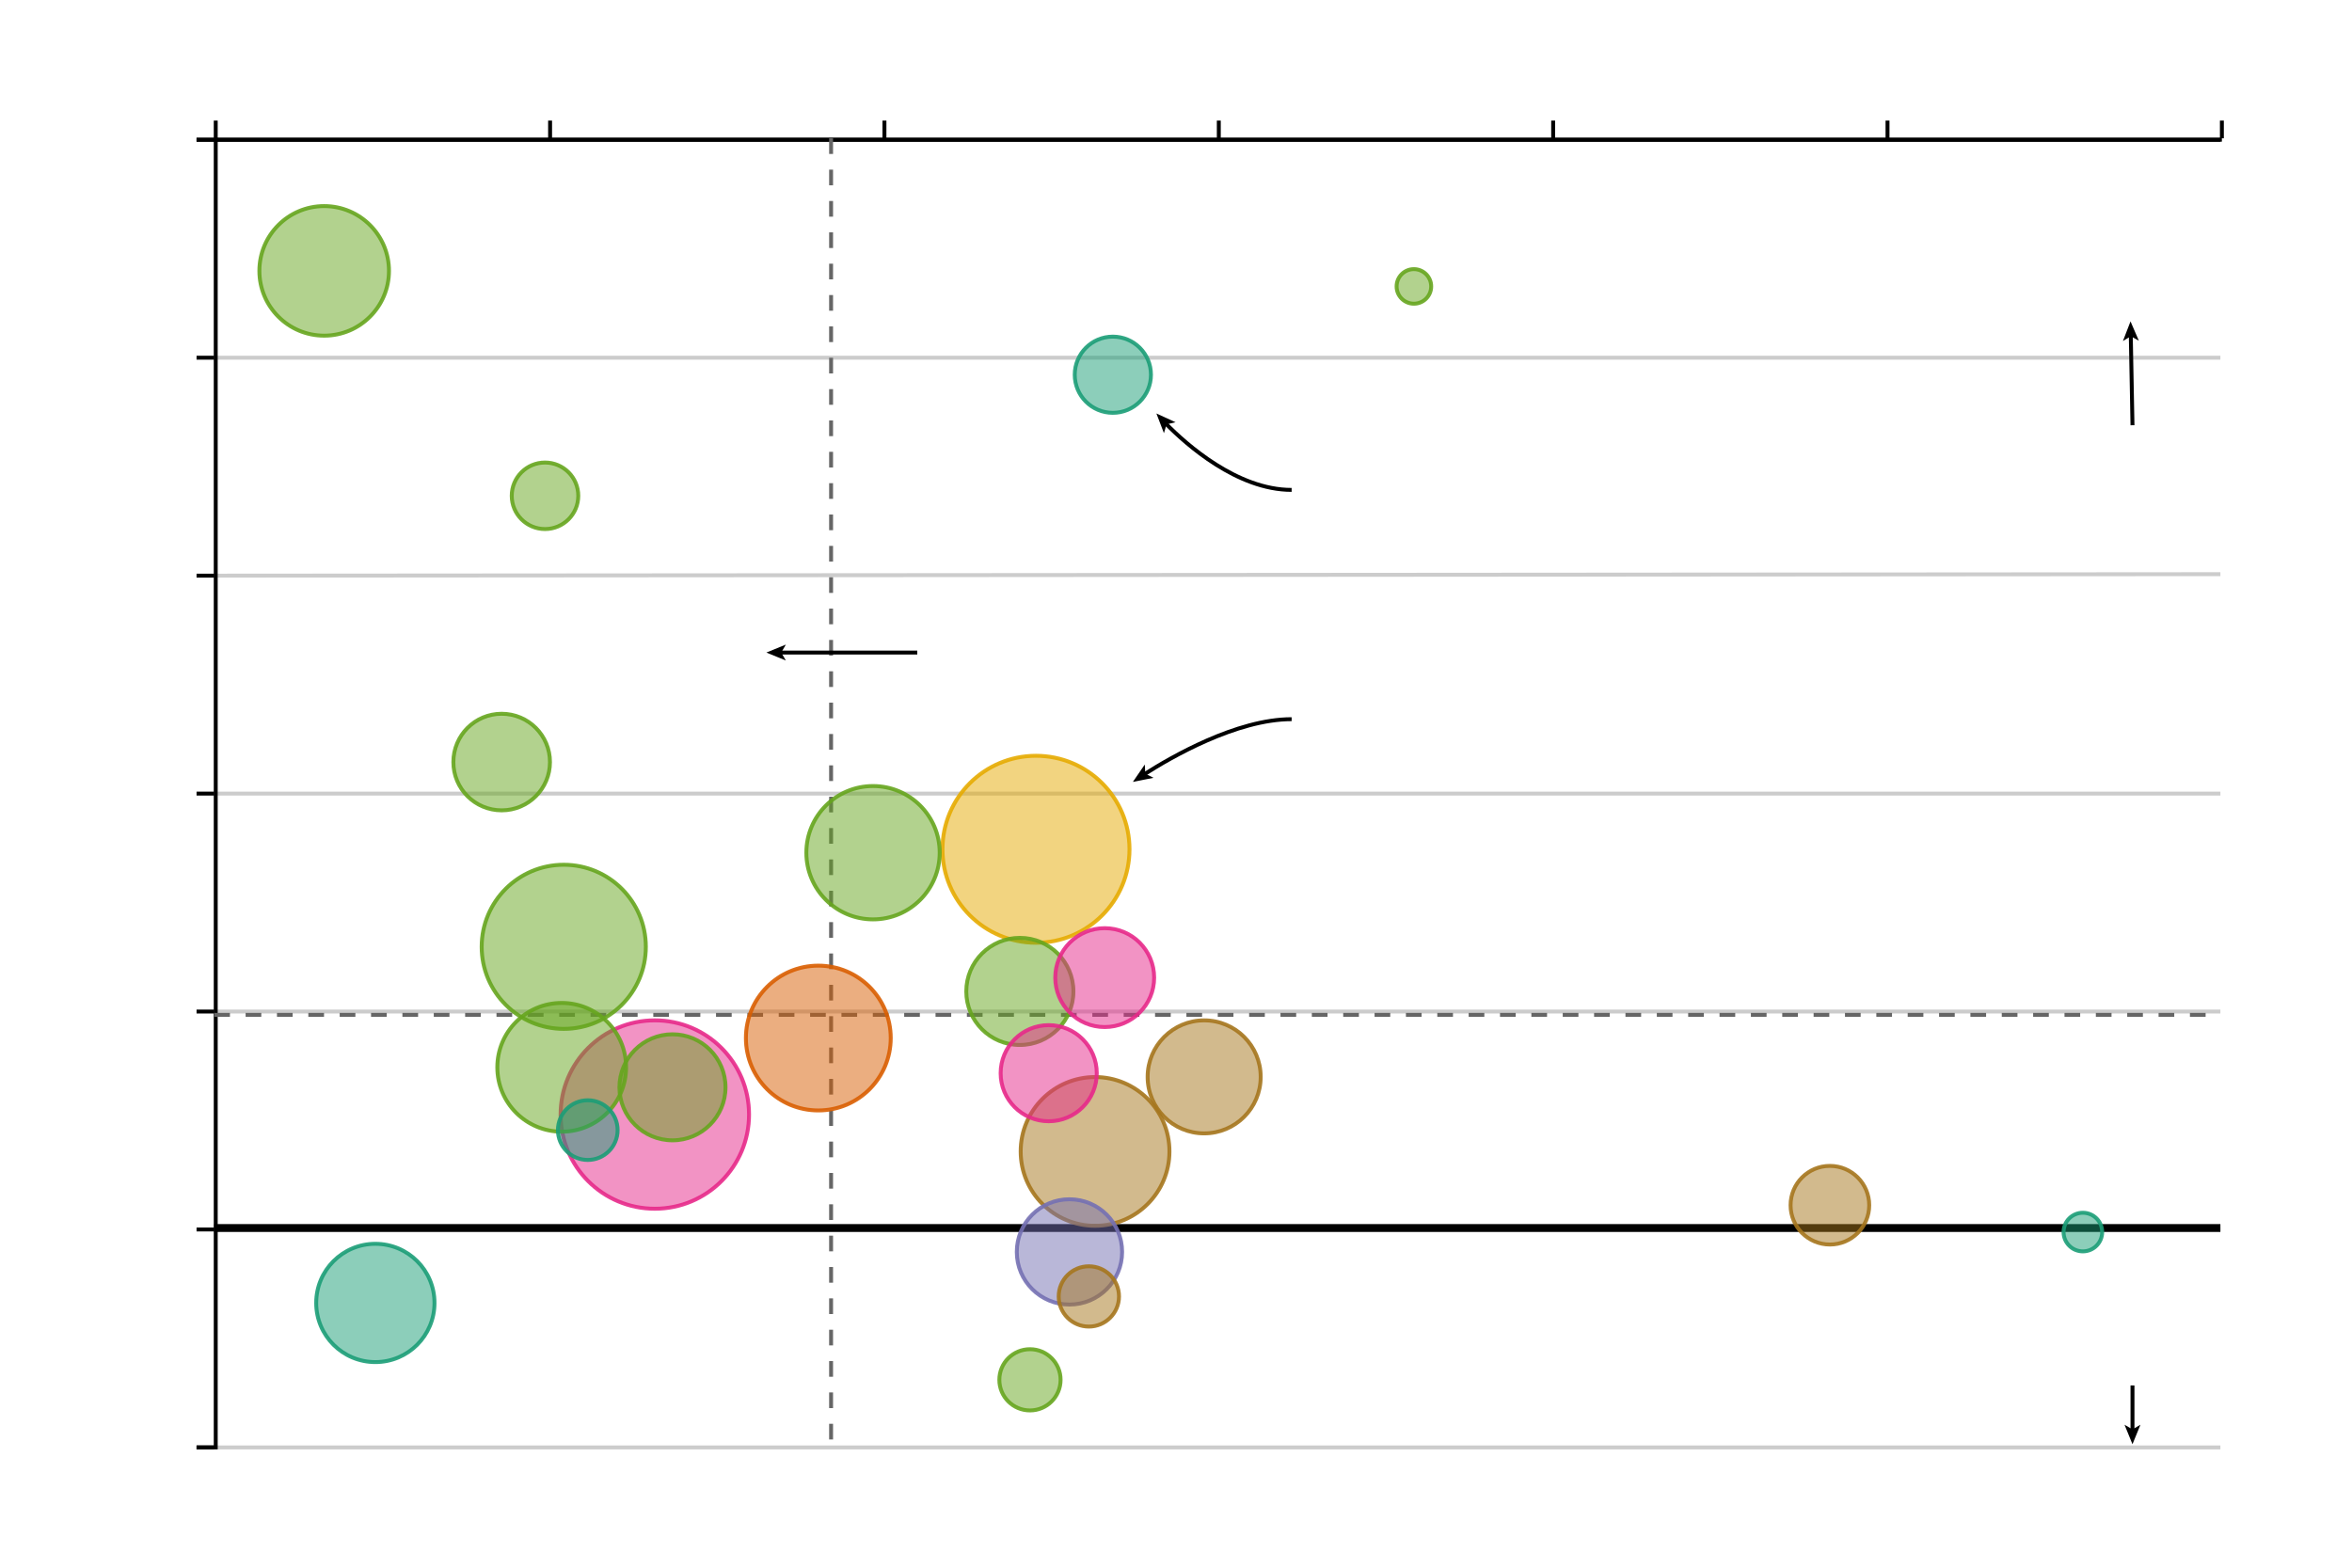
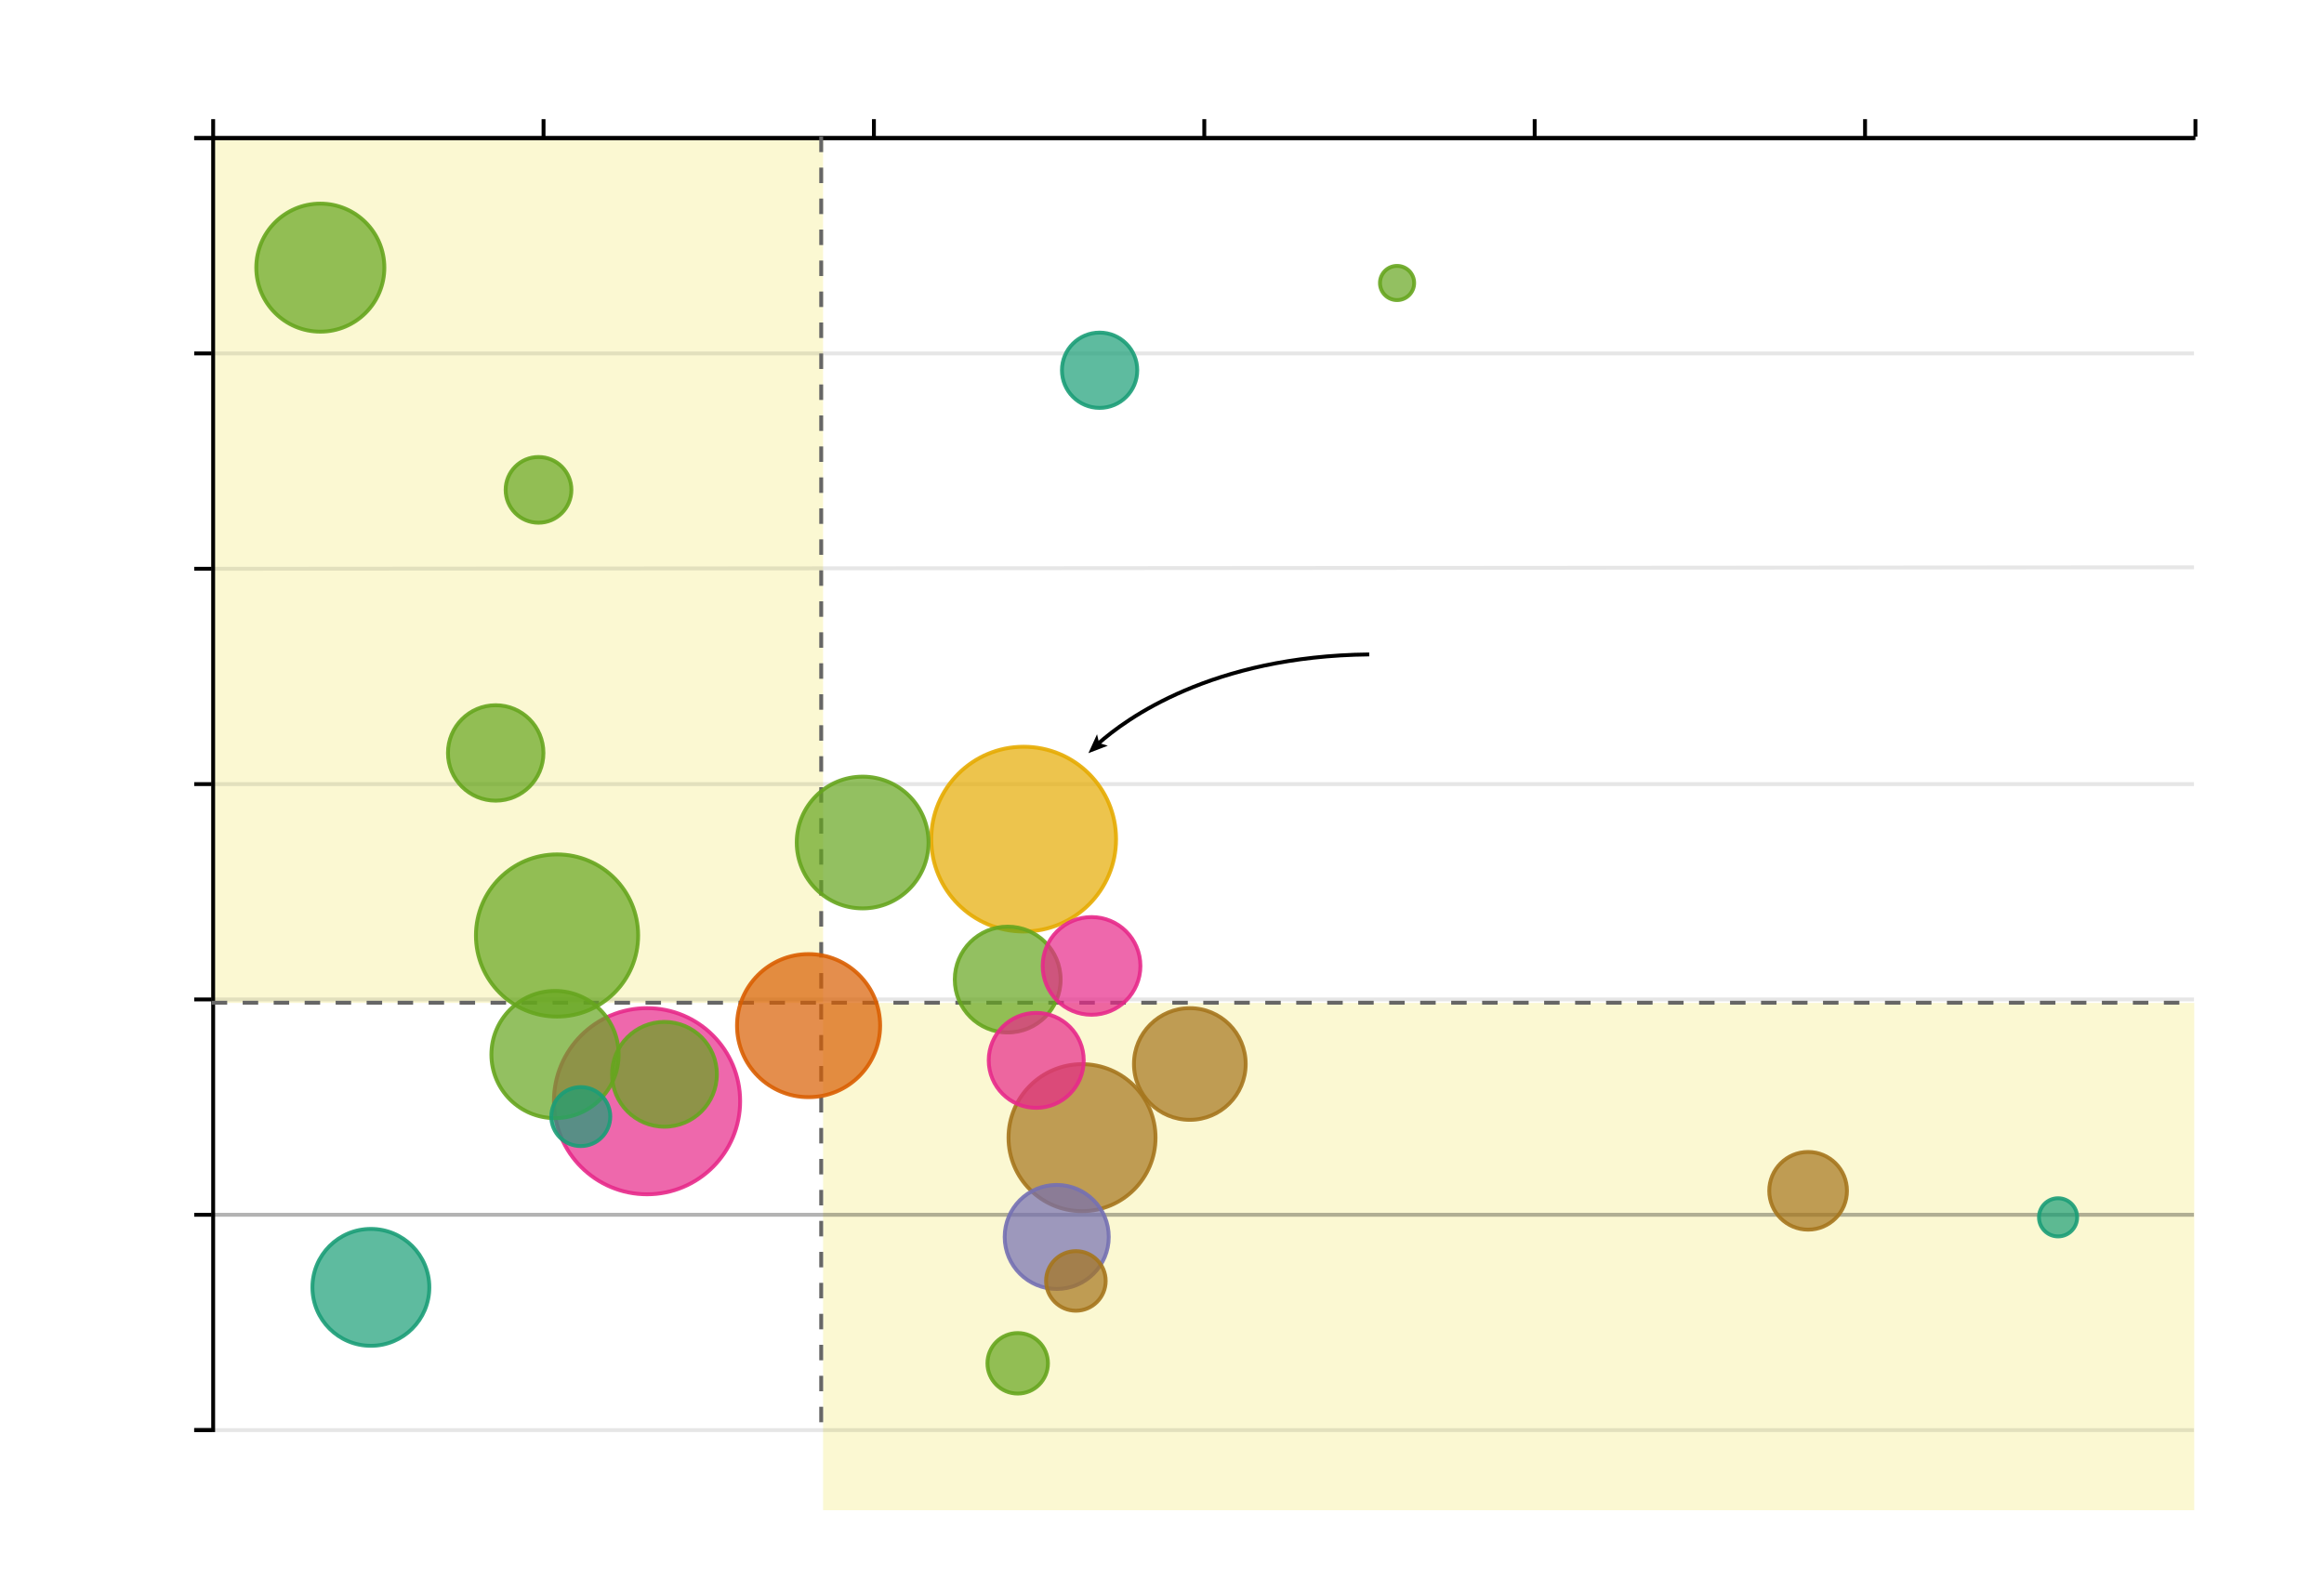
- <svg xmlns="http://www.w3.org/2000/svg" version="1.2" baseProfile="tiny" id="g-mt-economy-4-sector-change-medium-img" x="0px" y="0px" viewBox="0 0 600 400" xml:space="preserve">
+ <svg xmlns="http://www.w3.org/2000/svg" version="1.2" baseProfile="tiny" id="g-mt-economy-4-sector-change-medium-img" x="0px" y="0px" viewBox="0 0 600 411" xml:space="preserve">
  <g>
    <g transform="translate(80,40)">
+       <rect x="-25.5" y="-4" fill="#EDDC22" fill-opacity="0.2" width="158" height="223" />
+       <rect x="132.5" y="219" fill="#EDDC22" fill-opacity="0.2" width="354" height="131" />
+       <rect x="-25.5" y="219" display="none" fill="#EDDC22" fill-opacity="0.2" width="158" height="110" />
+       <rect x="132.5" y="-4" display="none" fill="#EDDC22" fill-opacity="0.2" width="354" height="223" />
      <g transform="translate(0,0)">
        <path fill="none" stroke="#000000" d="M-29.859,329.315h4.892V-4.341h-4.892" />
        <g transform="translate(0,443.8333)">
          <line fill="none" stroke="#000000" x1="-25.344" y1="-114.519" x2="-29.859" y2="-114.519" />
-           <line fill="none" stroke="#000000" stroke-opacity="0.2" x1="-25.344" y1="-114.519" x2="486.428" y2="-114.519" />
+           <line fill="none" stroke="#000000" stroke-opacity="0.1" x1="-25.344" y1="-114.519" x2="486.428" y2="-114.519" />
          <text transform="matrix(1 0 0 1 -56.7344 -112.1097)" display="none" font-family="'ArialMT'" font-size="10px">-20%</text>
        </g>
        <g transform="translate(0,369.9444)">
          <line fill="none" stroke="#000000" x1="-25.344" y1="-96.239" x2="-29.859" y2="-96.239" />
-           <line fill="none" stroke="#000000" stroke-opacity="0.2" x1="-25.344" y1="-96.239" x2="486.428" y2="-96.239" />
+           <line fill="none" stroke="#000000" stroke-opacity="0.3" x1="-25.344" y1="-96.239" x2="486.428" y2="-96.239" />
          <text transform="matrix(1 0 0 1 -47.8428 -93.8302)" display="none" font-family="'ArialMT'" font-size="10px">0%</text>
        </g>
        <g transform="translate(0,296.0556)">
          <line fill="none" stroke="#000000" x1="-25.344" y1="-77.959" x2="-29.859" y2="-77.959" />
-           <line fill="none" stroke="#000000" stroke-opacity="0.2" x1="-25.344" y1="-77.959" x2="486.428" y2="-77.959" />
+           <line fill="none" stroke="#000000" stroke-opacity="0.1" x1="-25.344" y1="-77.959" x2="486.428" y2="-77.959" />
          <text transform="matrix(1 0 0 1 -59.2441 -75.5507)" display="none" font-family="'ArialMT'" font-size="10px">+20%</text>
        </g>
        <g transform="translate(0,222.1667)">
          <line fill="none" stroke="#000000" x1="-25.344" y1="-59.68" x2="-29.859" y2="-59.68" />
-           <line fill="none" stroke="#000000" stroke-opacity="0.2" x1="-25.344" y1="-59.68" x2="486.428" y2="-59.68" />
+           <line fill="none" stroke="#000000" stroke-opacity="0.1" x1="-25.344" y1="-59.68" x2="486.428" y2="-59.68" />
          <text transform="matrix(1 0 0 1 -59.2441 -57.2712)" display="none" font-family="'ArialMT'" font-size="10px">+40%</text>
        </g>
        <g transform="translate(0,148.2778)">
          <line fill="none" stroke="#000000" x1="-25.344" y1="-41.4" x2="-29.859" y2="-41.4" />
          <text transform="matrix(1 0 0 1 -59.2441 -38.9907)" display="none" font-family="'ArialMT'" font-size="10px">+60%</text>
        </g>
        <g transform="translate(0,74.38889)">
          <line fill="none" stroke="#000000" x1="-25.344" y1="-23.12" x2="-29.859" y2="-23.12" />
-           <line fill="none" stroke="#000000" stroke-opacity="0.2" x1="-25.344" y1="-23.12" x2="486.428" y2="-23.12" />
+           <line fill="none" stroke="#000000" stroke-opacity="0.1" x1="-25.344" y1="-23.12" x2="486.428" y2="-23.12" />
          <text transform="matrix(1 0 0 1 -59.2441 -20.7112)" display="none" font-family="'ArialMT'" font-size="10px">+80%</text>
-           <line fill="none" stroke="#000000" stroke-opacity="0.2" x1="-25.344" y1="32.489" x2="486.428" y2="32.111" />
+           <line fill="none" stroke="#000000" stroke-opacity="0.1" x1="-25.344" y1="32.489" x2="486.428" y2="32.111" />
        </g>
        <g transform="translate(0,0.5)">
          <line fill="none" stroke="#000000" x1="-25.344" y1="-4.841" x2="-29.859" y2="-4.841" />
          <line fill="none" stroke="#000000" x1="-25.344" y1="-4.841" x2="486.428" y2="-4.841" />
          <text transform="matrix(1 0 0 1 -64.8057 -2.4316)" display="none" font-family="'ArialMT'" font-size="10px">+100%</text>
        </g>
      </g>
      <g transform="translate(0,0)">
        <path fill="none" stroke="#000000" d="M-24.967-4.341h511.772" />
        <g transform="translate(0.5,0)">
          <line fill="none" stroke="#000000" x1="-25.467" y1="-4.717" x2="-25.467" y2="-9.233" />
          <text transform="matrix(1 0 0 1 -29.6533 -11.4902)" display="none" font-family="'ArialMT'" font-size="10px">$0</text>
        </g>
        <g transform="translate(113.8333,0)">
          <line fill="none" stroke="#000000" x1="-53.505" y1="-4.717" x2="-53.505" y2="-9.233" />
-           <text transform="matrix(1 0 0 1 -67.1077 -11.4902)" display="none" font-family="'ArialMT'" font-size="10px">$20,000</text>
+           <text transform="matrix(1 0 0 1 -72.1815 -11.4902)" display="none" font-family="'ArialMT'" font-size="10px">$20,000</text>
        </g>
        <g transform="translate(227.1667,0)">
          <line fill="none" stroke="#000000" x1="-81.543" y1="-4.717" x2="-81.543" y2="-9.233" />
-           <text transform="matrix(1 0 0 1 -95.1457 -11.4902)" display="none" font-family="'ArialMT'" font-size="10px">$40,000</text>
+           <text transform="matrix(1 0 0 1 -100.2194 -11.4902)" display="none" font-family="'ArialMT'" font-size="10px">$40,000</text>
        </g>
        <g transform="translate(340.5,0)">
          <line fill="none" stroke="#000000" x1="-109.581" y1="-4.717" x2="-109.581" y2="-9.233" />
-           <text transform="matrix(1 0 0 1 -123.1836 -11.4902)" display="none" font-family="'ArialMT'" font-size="10px">$60,000</text>
+           <text transform="matrix(1 0 0 1 -128.2573 -11.4902)" display="none" font-family="'ArialMT'" font-size="10px">$60,000</text>
        </g>
        <g transform="translate(453.8333,0)">
          <line fill="none" stroke="#000000" x1="-137.619" y1="-4.717" x2="-137.619" y2="-9.233" />
-           <text transform="matrix(1 0 0 1 -151.222 -11.4902)" display="none" font-family="'ArialMT'" font-size="10px">$80,000</text>
+           <text transform="matrix(1 0 0 1 -155.2957 -11.4902)" display="none" font-family="'ArialMT'" font-size="10px">$80,000</text>
        </g>
        <g transform="translate(567.1667,0)">
          <line fill="none" stroke="#000000" x1="-165.657" y1="-4.717" x2="-165.657" y2="-9.233" />
-           <text transform="matrix(1 0 0 1 -181.3522 -11.4902)" display="none" font-family="'ArialMT'" font-size="10px">$100,000</text>
+           <text transform="matrix(1 0 0 1 -186.2067 -11.4902)" display="none" font-family="'ArialMT'" font-size="10px">$100,000</text>
        </g>
        <g transform="translate(680.5,0)">
          <line fill="none" stroke="#000000" x1="-193.695" y1="-4.717" x2="-193.695" y2="-9.233" />
-           <text transform="matrix(1 0 0 1 -209.3906 -11.4902)" display="none" font-family="'ArialMT'" font-size="10px">$120,000</text>
+           <text transform="matrix(1 0 0 1 -215.2451 -11.4902)" display="none" font-family="'ArialMT'" font-size="10px">$120,000</text>
        </g>
      </g>
      <g transform="translate(680,20)">
-         <g display="none">
-           <text transform="matrix(1 0 0 1 -518.627 -46.6641)" display="inline" font-family="'Arial-BoldMT'" font-size="10px">A</text>
-           <text transform="matrix(1 0 0 1 -511.7764 -46.6641)" display="inline" font-family="'Arial-BoldMT'" font-size="10px">v</text>
-           <text transform="matrix(1 0 0 1 -506.2148 -46.6641)" display="inline" font-family="'Arial-BoldMT'" font-size="10px">g</text>
-           <text transform="matrix(1 0 0 1 -500.1064 -46.6641)" display="inline" font-family="'Arial-BoldMT'" font-size="10px">.</text>
-           <text transform="matrix(1 0 0 1 -497.3281 -46.6641)" display="inline" font-family="'Arial-BoldMT'" font-size="10px"> </text>
-           <text transform="matrix(1 0 0 1 -494.5498 -46.6641)" display="inline" font-family="'Arial-BoldMT'" font-size="10px">w</text>
-           <text transform="matrix(1 0 0 1 -486.7715 -46.6641)" display="inline" font-family="'Arial-BoldMT'" font-size="10px">a</text>
-           <text transform="matrix(1 0 0 1 -481.21 -46.6641)" display="inline" font-family="'Arial-BoldMT'" font-size="10px">g</text>
-           <text transform="matrix(1 0 0 1 -475.1016 -46.6641)" display="inline" font-family="'Arial-BoldMT'" font-size="10px">e</text>
-           <text transform="matrix(1 0 0 1 -469.54 -46.6641)" display="inline" font-family="'Arial-BoldMT'" font-size="10px"> </text>
-           <text transform="matrix(1 0 0 1 -466.7617 -46.6641)" display="inline" font-family="'Arial-BoldMT'" font-size="10px">e</text>
-           <text transform="matrix(1 0 0 1 -461.2002 -46.6641)" display="inline" font-family="'Arial-BoldMT'" font-size="10px">a</text>
-           <text transform="matrix(1 0 0 1 -455.6387 -46.6641)" display="inline" font-family="'Arial-BoldMT'" font-size="10px">r</text>
-           <text transform="matrix(1 0 0 1 -451.7471 -46.6641)" display="inline" font-family="'Arial-BoldMT'" font-size="10px">n</text>
-           <text transform="matrix(1 0 0 1 -445.6387 -46.6641)" display="inline" font-family="'Arial-BoldMT'" font-size="10px">i</text>
-           <text transform="matrix(1 0 0 1 -442.8604 -46.6641)" display="inline" font-family="'Arial-BoldMT'" font-size="10px">n</text>
-           <text transform="matrix(1 0 0 1 -436.752 -46.6641)" display="inline" font-family="'Arial-BoldMT'" font-size="10px">g</text>
-           <text transform="matrix(1 0 0 1 -430.6436 -46.6641)" display="inline" font-family="'Arial-BoldMT'" font-size="10px">s</text>
-           <text transform="matrix(1 0 0 1 -425.082 -46.6641)" display="inline" font-family="'Arial-BoldMT'" font-size="10px">,</text>
-           <text transform="matrix(1 0 0 1 -422.3037 -46.6641)" display="inline" font-family="'Arial-BoldMT'" font-size="10px"> </text>
-           <text transform="matrix(1 0 0 1 -419.5254 -46.6641)" display="inline" font-family="'Arial-BoldMT'" font-size="10px">2</text>
-           <text transform="matrix(1 0 0 1 -413.9639 -46.6641)" display="inline" font-family="'Arial-BoldMT'" font-size="10px">0</text>
-           <text transform="matrix(1 0 0 1 -408.4023 -46.6641)" display="inline" font-family="'Arial-BoldMT'" font-size="10px">1</text>
-           <text transform="matrix(1 0 0 1 -402.8408 -46.6641)" display="inline" font-family="'Arial-BoldMT'" font-size="10px">6</text>
-         </g>
+         <text transform="matrix(1 0 0 1 -511.3047 -46.6641)" display="none" font-family="'Arial-BoldMT'" font-size="10px">Earnings per job, 2016</text>
      </g>
      <g>
        <line fill="none" stroke="#666666" stroke-dasharray="4" x1="-25.344" y1="218.942" x2="486.428" y2="218.942" />
      </g>
      <g transform="translate(680,292.1795)">
        <g display="none">
          <text transform="matrix(1 0 0 1 -253.0684 -100.9998)" display="inline" font-family="'ArialMT'" font-size="10px">Overall Montana</text>
          <text transform="matrix(1 0 0 1 -239.4531 -88.9998)" display="inline" font-family="'ArialMT'" font-size="10px">job growth</text>
          <text transform="matrix(1 0 0 1 -236.8105 -76.9998)" display="inline" font-family="'ArialMT'" font-size="10px">(+19.6%)</text>
        </g>
      </g>
-       <g transform="translate(680,292.1795)">
-         <g display="none">
-           <text transform="matrix(1 0 0 1 -249.4531 -215.9998)" display="inline" font-family="'ArialMT'" font-size="10px">Faster growing</text>
-           <text transform="matrix(1 0 0 1 -232.5 -203.9998)" display="inline" font-family="'ArialMT'" font-size="10px">sectors</text>
-         </g>
-       </g>
-       <g transform="translate(680,292.1795)">
-         <g display="none">
-           <text transform="matrix(1 0 0 1 -240.8418 -50.9998)" display="inline" font-family="'ArialMT'" font-size="10px">Below avg.</text>
-           <text transform="matrix(1 0 0 1 -231.3906 -38.9998)" display="inline" font-family="'ArialMT'" font-size="10px">growth</text>
-         </g>
-       </g>
-       <g transform="translate(680,292.1795)">
-         <g display="none">
-           <text transform="matrix(1 0 0 1 -236.9502 7.0002)" display="inline" font-family="'ArialMT'" font-size="10px">Declining</text>
-           <text transform="matrix(1 0 0 1 -243.6172 19.0002)" display="inline" font-family="'ArialMT'" font-size="10px">employment</text>
-         </g>
-       </g>
      <g>
        <line fill="none" stroke="#666666" stroke-dasharray="4" x1="132.013" y1="-4.717" x2="132.013" y2="328.939" />
      </g>
      <g transform="translate(214.083,20)">
        <g display="none">
          <text transform="matrix(1 0 0 1 -78.3066 -9.6641)" display="inline" font-family="'ArialMT'" font-size="10px">Montana overall</text>
          <text transform="matrix(1 0 0 1 -78.3066 2.3359)" display="inline" font-family="'ArialMT'" font-size="10px">($36,900)</text>
        </g>
      </g>
      <g>
-         <line fill="none" stroke="#000000" stroke-width="2" x1="-25.344" y1="273.329" x2="486.428" y2="273.329" />
+         <path fill="none" stroke="#000000" stroke-opacity="0.5" d="M486.428,273.329" />
+         <path fill="none" stroke="#000000" stroke-opacity="0.5" d="M-25.344,273.329" />
      </g>
      <g>
        <g transform="translate(149.3366,330.9765)">
-           <circle fill="#E7298A" fill-opacity="0.5" stroke="#E7298A" stroke-opacity="0.9" cx="-62.289" cy="-86.598" r="24.036" />
-           <text transform="matrix(1 0 0 1 -38.4899 -64.5976)" display="none" fill="#E7298A" font-family="'ArialMT'" font-size="10px">Retail trade</text>
+           <circle fill="#E7298A" fill-opacity="0.7" stroke="#E7298A" stroke-opacity="0.9" cx="-62.289" cy="-86.598" r="24.036" />
+           <text transform="matrix(1 0 0 1 -45.4899 -64.5976)" display="none" fill="#E7298A" font-family="'ArialMT'" font-size="10px">Retail trade</text>
        </g>
        <g transform="translate(278.5334,241.0463)">
-           <circle fill="#E6AB02" fill-opacity="0.5" stroke="#E6AB02" stroke-opacity="0.9" cx="-94.251" cy="-64.35" r="23.856" />
-           <g display="none">
-             <text transform="matrix(1 0 0 1 -63.632 -64.35)" display="inline" fill="#E6AB02" font-family="'ArialMT'" font-size="10px">Healthcare/</text>
-             <text transform="matrix(1 0 0 1 -63.632 -52.35)" display="inline" fill="#E6AB02" font-family="'ArialMT'" font-size="10px">social work</text>
+           <circle fill="#E6AB02" fill-opacity="0.7" stroke="#E6AB02" stroke-opacity="0.9" cx="-94.251" cy="-64.35" r="23.856" />
+           <g display="none">
+             <text transform="matrix(1 0 0 1 -71.632 -80.35)" display="inline" fill="#E6AB02" font-family="'ArialMT'" font-size="10px">Healthcare &amp; </text>
+             <text transform="matrix(1 0 0 1 -71.632 -68.35)" display="inline" fill="#E6AB02" font-family="'ArialMT'" font-size="10px">social work</text>
          </g>
        </g>
        <g transform="translate(118.4684,274.1135)">
-           <circle fill="#66A61E" fill-opacity="0.5" stroke="#66A61E" stroke-opacity="0.9" cx="-54.652" cy="-72.531" r="20.94" />
+           <circle fill="#66A61E" fill-opacity="0.7" stroke="#66A61E" stroke-opacity="0.9" cx="-54.652" cy="-72.531" r="20.94" />
          <g display="none">
            <text transform="matrix(1 0 0 1 -110.0719 -85.5305)" display="inline" fill="#66A61E" font-family="'ArialMT'" font-size="10px">Hotels/</text>
            <text transform="matrix(1 0 0 1 -128.9733 -73.5305)" display="inline" fill="#66A61E" font-family="'ArialMT'" font-size="10px">restaurants</text>
          </g>
        </g>
        <g transform="translate(298.5586,343.4808)">
-           <circle fill="#A6761D" fill-opacity="0.5" stroke="#A6761D" stroke-opacity="0.9" cx="-99.205" cy="-89.692" r="18.977" />
+           <circle fill="#A6761D" fill-opacity="0.7" stroke="#A6761D" stroke-opacity="0.9" cx="-99.205" cy="-89.692" r="18.977" />
          <text transform="matrix(1 0 0 1 -76.4658 -77.6918)" display="none" fill="#A6761D" font-family="'ArialMT'" font-size="10px">Local government</text>
        </g>
        <g transform="translate(204.7549,305.0413)">
-           <circle fill="#D95F02" fill-opacity="0.5" stroke="#D95F02" stroke-opacity="0.9" cx="-75.999" cy="-80.182" r="18.473" />
+           <circle fill="#D95F02" fill-opacity="0.7" stroke="#D95F02" stroke-opacity="0.9" cx="-75.999" cy="-80.182" r="18.473" />
          <text transform="matrix(1 0 0 1 -82.7622 -51.1819)" display="none" fill="#D95F02" font-family="'ArialMT'" font-size="10px">Construction</text>
        </g>
        <g transform="translate(223.2974,242.2089)">
-           <circle fill="#66A61E" fill-opacity="0.5" stroke="#66A61E" stroke-opacity="0.9" cx="-80.586" cy="-64.638" r="17.011" />
-           <g display="none">
-             <text transform="matrix(1 0 0 1 -155.8413 -69.6376)" display="inline" fill="#66A61E" font-family="'ArialMT'" font-size="10px">Professional</text>
-             <text transform="matrix(1 0 0 1 -137.4868 -57.6376)" display="inline" fill="#66A61E" font-family="'ArialMT'" font-size="10px">services</text>
+           <circle fill="#66A61E" fill-opacity="0.7" stroke="#66A61E" stroke-opacity="0.9" cx="-80.586" cy="-64.638" r="17.011" />
+           <g display="none">
+             <text transform="matrix(1 0 0 1 -108.3267 -95.6376)" display="inline" fill="#66A61E" font-family="'ArialMT'" font-size="10px">Professional</text>
+             <text transform="matrix(1 0 0 1 -99.1494 -83.6376)" display="inline" fill="#66A61E" font-family="'ArialMT'" font-size="10px">services</text>
          </g>
        </g>
        <g transform="translate(37.26165,44.95317)">
-           <circle fill="#66A61E" fill-opacity="0.5" stroke="#66A61E" stroke-opacity="0.9" cx="-34.562" cy="-15.838" r="16.531" />
+           <circle fill="#66A61E" fill-opacity="0.7" stroke="#66A61E" stroke-opacity="0.9" cx="-34.562" cy="-15.838" r="16.531" />
          <text transform="matrix(1 0 0 1 -14.268 -15.8379)" display="none" fill="#66A61E" font-family="'ArialMT'" font-size="10px">Real estate</text>
        </g>
        <g transform="translate(117.7727,314.9646)">
-           <circle fill="#66A61E" fill-opacity="0.5" stroke="#66A61E" stroke-opacity="0.9" cx="-54.48" cy="-82.637" r="16.425" />
-           <g display="none">
-             <text transform="matrix(1 0 0 1 -100.301 -82.6365)" display="inline" fill="#66A61E" font-family="'ArialMT'" font-size="10px">Other</text>
-             <text transform="matrix(1 0 0 1 -111.9661 -70.6365)" display="inline" fill="#66A61E" font-family="'ArialMT'" font-size="10px">services</text>
+           <circle fill="#66A61E" fill-opacity="0.7" stroke="#66A61E" stroke-opacity="0.9" cx="-54.48" cy="-82.637" r="16.425" />
+           <g display="none">
+             <text transform="matrix(1 0 0 1 -97.301 -84.6365)" display="inline" fill="#66A61E" font-family="'ArialMT'" font-size="10px">Other</text>
+             <text transform="matrix(1 0 0 1 -108.9661 -72.6365)" display="inline" fill="#66A61E" font-family="'ArialMT'" font-size="10px">services</text>
          </g>
        </g>
        <g transform="translate(54.60497,394.8506)">
-           <circle fill="#1B9E77" fill-opacity="0.5" stroke="#1B9E77" stroke-opacity="0.9" cx="-38.853" cy="-102.4" r="15.091" />
+           <circle fill="#1B9E77" fill-opacity="0.7" stroke="#1B9E77" stroke-opacity="0.9" cx="-38.853" cy="-102.4" r="15.091" />
          <text transform="matrix(1 0 0 1 -19.998 -102.4004)" display="none" fill="#1B9E77" font-family="'ArialMT'" font-size="10px">Farm</text>
        </g>
        <g transform="translate(335.5388,318.2053)">
-           <circle fill="#A6761D" fill-opacity="0.5" stroke="#A6761D" stroke-opacity="0.9" cx="-108.354" cy="-83.439" r="14.421" />
+           <circle fill="#A6761D" fill-opacity="0.7" stroke="#A6761D" stroke-opacity="0.9" cx="-108.354" cy="-83.439" r="14.421" />
          <text transform="matrix(1 0 0 1 -90.1697 -69.4387)" display="none" fill="#A6761D" font-family="'ArialMT'" font-size="10px">State government</text>
        </g>
        <g transform="translate(273.0635,289.2348)">
-           <circle fill="#66A61E" fill-opacity="0.5" stroke="#66A61E" stroke-opacity="0.9" cx="-92.898" cy="-76.272" r="13.666" />
+           <circle fill="#66A61E" fill-opacity="0.7" stroke="#66A61E" stroke-opacity="0.9" cx="-92.898" cy="-76.272" r="13.666" />
          <text transform="matrix(1 0 0 1 -140.0455 -84.2719)" display="none" fill="#66A61E" font-family="'ArialMT'" font-size="10px">Finance</text>
        </g>
        <g transform="translate(155.3182,321.7431)">
-           <circle fill="#66A61E" fill-opacity="0.5" stroke="#66A61E" stroke-opacity="0.9" cx="-63.769" cy="-84.314" r="13.53" />
-           <g display="none">
-             <text transform="matrix(1 0 0 1 -63.475 -110.3134)" display="inline" fill="#66A61E" font-family="'ArialMT'" font-size="10px">Admin</text>
-             <text transform="matrix(1 0 0 1 -63.475 -98.3134)" display="inline" fill="#66A61E" font-family="'ArialMT'" font-size="10px">support</text>
+           <circle fill="#66A61E" fill-opacity="0.7" stroke="#66A61E" stroke-opacity="0.9" cx="-63.769" cy="-84.314" r="13.53" />
+           <g display="none">
+             <text transform="matrix(1 0 0 1 -48.475 -91.3134)" display="inline" fill="#66A61E" font-family="'ArialMT'" font-size="10px">Admin</text>
+             <text transform="matrix(1 0 0 1 -48.475 -79.3134)" display="inline" fill="#66A61E" font-family="'ArialMT'" font-size="10px">support</text>
          </g>
        </g>
        <g transform="translate(289.8781,377.5495)">
-           <circle fill="#7570B3" fill-opacity="0.5" stroke="#7570B3" stroke-opacity="0.9" cx="-97.058" cy="-98.12" r="13.434" />
+           <circle fill="#7570B3" fill-opacity="0.7" stroke="#7570B3" stroke-opacity="0.9" cx="-97.058" cy="-98.12" r="13.434" />
          <text transform="matrix(1 0 0 1 -80.861 -91.1198)" display="none" fill="#7570B3" font-family="'ArialMT'" font-size="10px">Manufacturing</text>
        </g>
        <g transform="translate(301.8273,284.5546)">
-           <circle fill="#E7298A" fill-opacity="0.5" stroke="#E7298A" stroke-opacity="0.9" cx="-100.014" cy="-75.114" r="12.615" />
-           <text transform="matrix(1 0 0 1 -83.6358 -75.1132)" display="none" fill="#E7298A" font-family="'ArialMT'" font-size="10px">Wholesale trade</text>
+           <circle fill="#E7298A" fill-opacity="0.7" stroke="#E7298A" stroke-opacity="0.9" cx="-100.014" cy="-75.114" r="12.615" />
+           <text transform="matrix(1 0 0 1 -88.6358 -83.1132)" display="none" fill="#E7298A" font-family="'ArialMT'" font-size="10px">Wholesale trade</text>
        </g>
        <g transform="translate(97.42276,211.4746)">
-           <circle fill="#66A61E" fill-opacity="0.5" stroke="#66A61E" stroke-opacity="0.9" cx="-49.446" cy="-57.034" r="12.323" />
+           <circle fill="#66A61E" fill-opacity="0.7" stroke="#66A61E" stroke-opacity="0.9" cx="-49.446" cy="-57.034" r="12.323" />
          <text transform="matrix(1 0 0 1 -79.8715 -74.0341)" display="none" fill="#66A61E" font-family="'ArialMT'" font-size="10px">Arts/recreation</text>
        </g>
        <g transform="translate(282.8459,316.9603)">
-           <circle fill="#E7298A" fill-opacity="0.5" stroke="#E7298A" stroke-opacity="0.9" cx="-95.318" cy="-83.131" r="12.263" />
-           <g display="none">
-             <text transform="matrix(1 0 0 1 -79.2917 -83.1302)" display="inline" fill="#E7298A" font-family="'ArialMT'" font-size="10px">T</text>
-             <text transform="matrix(1 0 0 1 -73.5544 -83.1302)" display="inline" fill="#E7298A" font-family="'ArialMT'" font-size="10px">r</text>
-             <text transform="matrix(1 0 0 1 -70.2243 -83.1302)" display="inline" fill="#E7298A" font-family="'ArialMT'" font-size="10px">a</text>
-             <text transform="matrix(1 0 0 1 -64.6628 -83.1302)" display="inline" fill="#E7298A" font-family="'ArialMT'" font-size="10px">n</text>
-             <text transform="matrix(1 0 0 1 -59.1012 -83.1302)" display="inline" fill="#E7298A" font-family="'ArialMT'" font-size="10px">s</text>
-             <text transform="matrix(1 0 0 1 -54.1012 -83.1302)" display="inline" fill="#E7298A" font-family="'ArialMT'" font-size="10px">p</text>
-             <text transform="matrix(1 0 0 1 -48.5397 -83.1302)" display="inline" fill="#E7298A" font-family="'ArialMT'" font-size="10px">o</text>
-             <text transform="matrix(1 0 0 1 -42.9782 -83.1302)" display="inline" fill="#E7298A" font-family="'ArialMT'" font-size="10px">r</text>
-             <text transform="matrix(1 0 0 1 -39.6481 -83.1302)" display="inline" fill="#E7298A" font-family="'ArialMT'" font-size="10px">a</text>
-             <text transform="matrix(1 0 0 1 -34.0866 -83.1302)" display="inline" fill="#E7298A" font-family="'ArialMT'" font-size="10px">t</text>
-             <text transform="matrix(1 0 0 1 -31.3083 -83.1302)" display="inline" fill="#E7298A" font-family="'ArialMT'" font-size="10px">i</text>
-             <text transform="matrix(1 0 0 1 -29.0866 -83.1302)" display="inline" fill="#E7298A" font-family="'ArialMT'" font-size="10px">o</text>
-             <text transform="matrix(1 0 0 1 -23.5251 -83.1302)" display="inline" fill="#E7298A" font-family="'ArialMT'" font-size="10px">n</text>
+           <circle fill="#E7298A" fill-opacity="0.7" stroke="#E7298A" stroke-opacity="0.9" cx="-95.318" cy="-83.131" r="12.263" />
+           <g display="none">
+             <text transform="matrix(1 0 0 1 -85.2917 -85.1302)" display="inline" fill="#E7298A" font-family="'ArialMT'" font-size="10px">T</text>
+             <text transform="matrix(1 0 0 1 -79.5544 -85.1302)" display="inline" fill="#E7298A" font-family="'ArialMT'" font-size="10px">r</text>
+             <text transform="matrix(1 0 0 1 -76.2243 -85.1302)" display="inline" fill="#E7298A" font-family="'ArialMT'" font-size="10px">a</text>
+             <text transform="matrix(1 0 0 1 -70.6628 -85.1302)" display="inline" fill="#E7298A" font-family="'ArialMT'" font-size="10px">n</text>
+             <text transform="matrix(1 0 0 1 -65.1012 -85.1302)" display="inline" fill="#E7298A" font-family="'ArialMT'" font-size="10px">s</text>
+             <text transform="matrix(1 0 0 1 -60.1012 -85.1302)" display="inline" fill="#E7298A" font-family="'ArialMT'" font-size="10px">p</text>
+             <text transform="matrix(1 0 0 1 -54.5397 -85.1302)" display="inline" fill="#E7298A" font-family="'ArialMT'" font-size="10px">o</text>
+             <text transform="matrix(1 0 0 1 -48.9782 -85.1302)" display="inline" fill="#E7298A" font-family="'ArialMT'" font-size="10px">r</text>
+             <text transform="matrix(1 0 0 1 -45.6481 -85.1302)" display="inline" fill="#E7298A" font-family="'ArialMT'" font-size="10px">a</text>
+             <text transform="matrix(1 0 0 1 -40.0866 -85.1302)" display="inline" fill="#E7298A" font-family="'ArialMT'" font-size="10px">t</text>
+             <text transform="matrix(1 0 0 1 -37.3083 -85.1302)" display="inline" fill="#E7298A" font-family="'ArialMT'" font-size="10px">i</text>
+             <text transform="matrix(1 0 0 1 -35.0866 -85.1302)" display="inline" fill="#E7298A" font-family="'ArialMT'" font-size="10px">o</text>
+             <text transform="matrix(1 0 0 1 -29.5251 -85.1302)" display="inline" fill="#E7298A" font-family="'ArialMT'" font-size="10px">n</text>
          </g>
        </g>
        <g transform="translate(547.6366,361.7176)">
-           <circle fill="#A6761D" fill-opacity="0.5" stroke="#A6761D" stroke-opacity="0.9" cx="-160.826" cy="-94.204" r="10.032" />
+           <circle fill="#A6761D" fill-opacity="0.7" stroke="#A6761D" stroke-opacity="0.9" cx="-160.826" cy="-94.204" r="10.032" />
          <text transform="matrix(1 0 0 1 -192.3788 -111.203)" display="none" fill="#A6761D" font-family="'ArialMT'" font-size="10px">Federal civilian</text>
        </g>
        <g transform="translate(304.5868,80.16297)">
-           <circle fill="#1B9E77" fill-opacity="0.5" stroke="#1B9E77" stroke-opacity="0.9" cx="-100.697" cy="-24.549" r="9.722" />
+           <circle fill="#1B9E77" fill-opacity="0.7" stroke="#1B9E77" stroke-opacity="0.9" cx="-100.697" cy="-24.549" r="9.722" />
          <text transform="matrix(1 0 0 1 -87.2119 -24.5487)" display="none" fill="#1B9E77" font-family="'ArialMT'" font-size="10px">Mining/oil</text>
        </g>
        <g transform="translate(112.1139,121.2057)">
-           <circle fill="#66A61E" fill-opacity="0.5" stroke="#66A61E" stroke-opacity="0.9" cx="-53.08" cy="-34.702" r="8.488" />
+           <circle fill="#66A61E" fill-opacity="0.7" stroke="#66A61E" stroke-opacity="0.9" cx="-53.08" cy="-34.702" r="8.488" />
          <g display="none">
            <text transform="matrix(1 0 0 1 -40.8287 -37.7018)" display="inline" fill="#66A61E" font-family="'ArialMT'" font-size="10px">Private</text>
            <text transform="matrix(1 0 0 1 -40.8287 -25.7018)" display="inline" fill="#66A61E" font-family="'ArialMT'" font-size="10px">education</text>
          </g>
        </g>
        <g transform="translate(276.4928,420.9125)">
-           <circle fill="#66A61E" fill-opacity="0.5" stroke="#66A61E" stroke-opacity="0.9" cx="-93.746" cy="-108.848" r="7.812" />
+           <circle fill="#66A61E" fill-opacity="0.7" stroke="#66A61E" stroke-opacity="0.9" cx="-93.746" cy="-108.848" r="7.812" />
          <text transform="matrix(1 0 0 1 -79.171 -100.848)" display="none" fill="#66A61E" font-family="'ArialMT'" font-size="10px">Information</text>
        </g>
        <g transform="translate(296.4521,392.6424)">
-           <circle fill="#A6761D" fill-opacity="0.5" stroke="#A6761D" stroke-opacity="0.9" cx="-98.684" cy="-101.854" r="7.693" />
+           <circle fill="#A6761D" fill-opacity="0.7" stroke="#A6761D" stroke-opacity="0.9" cx="-98.684" cy="-101.854" r="7.693" />
          <text transform="matrix(1 0 0 1 -91.2285 -88.8534)" display="none" fill="#A6761D" font-family="'ArialMT'" font-size="10px">Military</text>
        </g>
        <g transform="translate(126.606,336.2542)">
-           <circle fill="#1B9E77" fill-opacity="0.5" stroke="#1B9E77" stroke-opacity="0.9" cx="-56.665" cy="-87.904" r="7.615" />
+           <circle fill="#1B9E77" fill-opacity="0.7" stroke="#1B9E77" stroke-opacity="0.9" cx="-56.665" cy="-87.904" r="7.615" />
          <text transform="matrix(1 0 0 1 -106.9566 -75.9036)" display="none" fill="#1B9E77" font-family="'ArialMT'" font-size="10px">Forestry</text>
        </g>
        <g transform="translate(633.3831,370.8187)">
-           <circle fill="#1B9E77" fill-opacity="0.5" stroke="#1B9E77" stroke-opacity="0.9" cx="-182.039" cy="-96.455" r="4.927" />
+           <circle fill="#1B9E77" fill-opacity="0.7" stroke="#1B9E77" stroke-opacity="0.9" cx="-182.039" cy="-96.455" r="4.927" />
          <text transform="matrix(1 0 0 1 -222.5755 -80.4544)" display="none" fill="#1B9E77" font-family="'ArialMT'" font-size="10px">Utilities</text>
        </g>
        <g transform="translate(406.6284,50.22094)">
-           <circle fill="#66A61E" fill-opacity="0.5" stroke="#66A61E" stroke-opacity="0.9" cx="-125.941" cy="-17.141" r="4.412" />
+           <circle fill="#66A61E" fill-opacity="0.7" stroke="#66A61E" stroke-opacity="0.9" cx="-125.941" cy="-17.141" r="4.412" />
          <text transform="matrix(1 0 0 1 -117.7656 -17.1409)" display="none" fill="#66A61E" font-family="'ArialMT'" font-size="10px">Business management</text>
        </g>
      </g>
+       <rect x="633.283" y="35.746" fill="#EDDC22" fill-opacity="0.2" width="13.924" height="147.867" />
    </g>
    <g>
-       <line fill="none" stroke="#000000" stroke-miterlimit="10" x1="544" y1="108.5" x2="543.567" y2="85.53" />
-       <g>
-         <polygon points="543.5,82 545.626,86.935 543.572,85.794 541.562,87.012    " />
-       </g>
-     </g>
-     <g>
-       <line fill="none" stroke="#000000" stroke-miterlimit="10" x1="544" y1="353.5" x2="544" y2="364.97" />
-       <g>
-         <polygon points="544,368.5 541.967,363.525 544,364.706 546.032,363.525    " />
-       </g>
-     </g>
-     <g>
-       <path fill="none" stroke="#000000" stroke-miterlimit="10" d="M329.5,125c-13.892,0-26.891-11.615-32.1-16.917" />
-       <g>
-         <polygon points="295,105.5 299.886,107.736 297.596,108.267 296.922,110.518    " />
-       </g>
-     </g>
-     <g>
-       <line fill="none" stroke="#000000" stroke-miterlimit="10" x1="234" y1="166.5" x2="199.03" y2="166.5" />
-       <g>
-         <polygon points="195.5,166.5 200.475,164.467 199.294,166.5 200.475,168.532    " />
-       </g>
-     </g>
-     <g>
-       <path fill="none" stroke="#000000" stroke-miterlimit="10" d="M329.5,183.5c-14.07,0-30.89,9.776-37.563,14.045" />
-       <g>
-         <polygon points="289,199.5 292.037,195.067 292.169,197.413 294.272,198.462    " />
+       <path fill="none" stroke="#000000" stroke-miterlimit="10" d="M353.5,169c-40.708,0.403-62.897,16.726-69.971,23.041" />
+       <g>
+         <polygon points="281,194.5 283.227,189.609 283.762,191.898 286.014,192.568    " />
      </g>
    </g>
  </g>
  <style type="text/css">
#g-mt-economy-4-sector-change-medium-img rect, #g-mt-economy-4-sector-change-medium-img circle, #g-mt-economy-4-sector-change-medium-img path, #g-mt-economy-4-sector-change-medium-img line, #g-mt-economy-4-sector-change-medium-img polyline { vector-effect: non-scaling-stroke; }
</style>
</svg>
